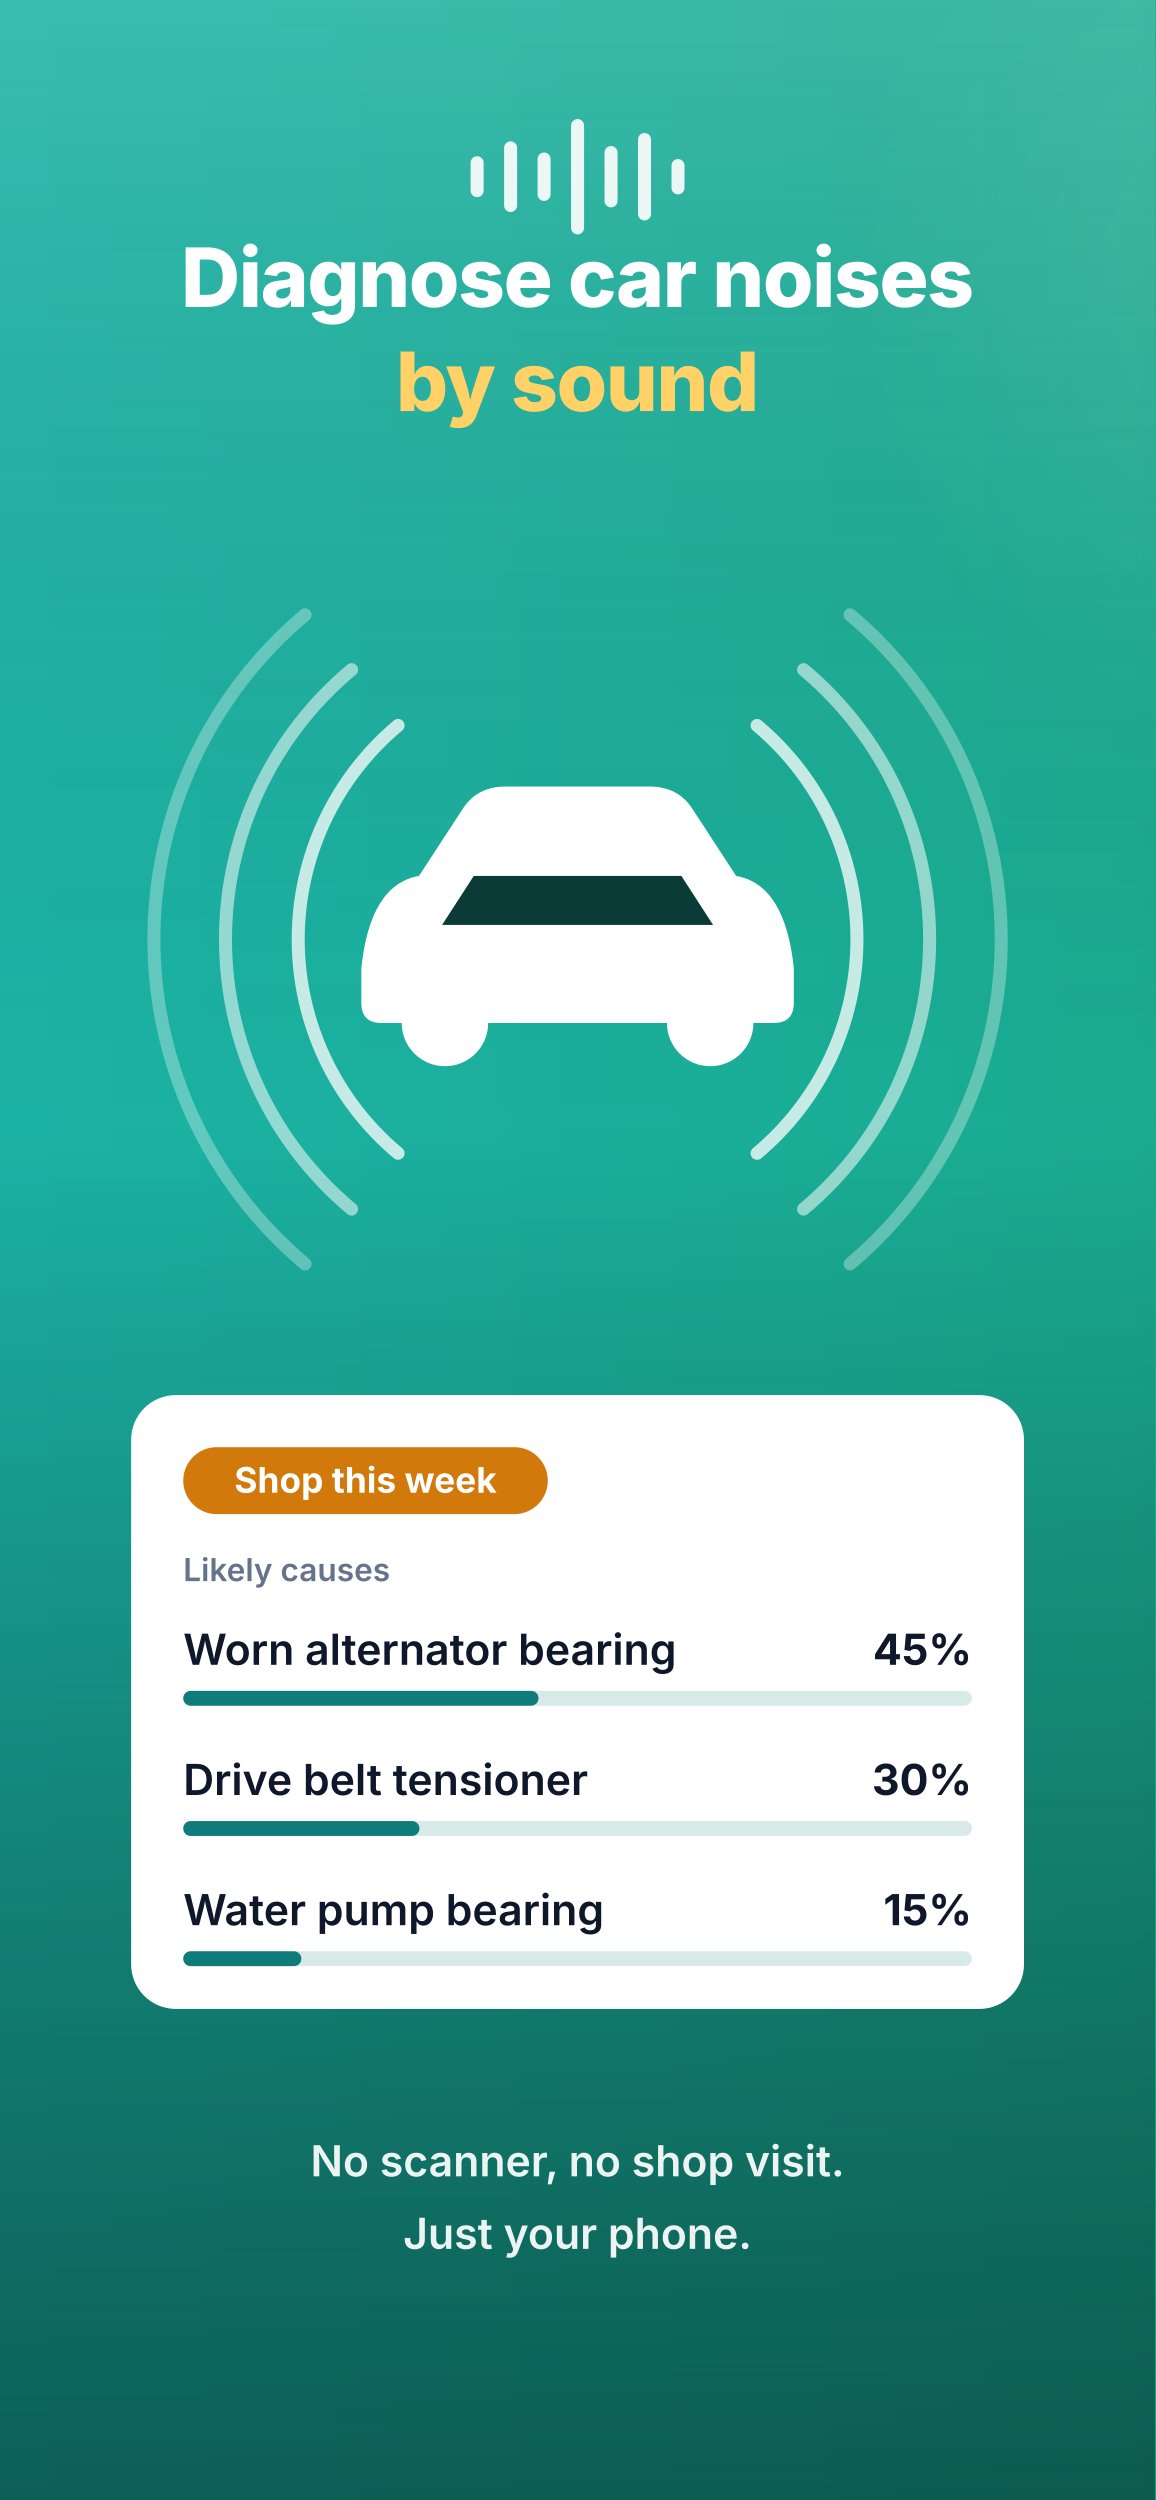
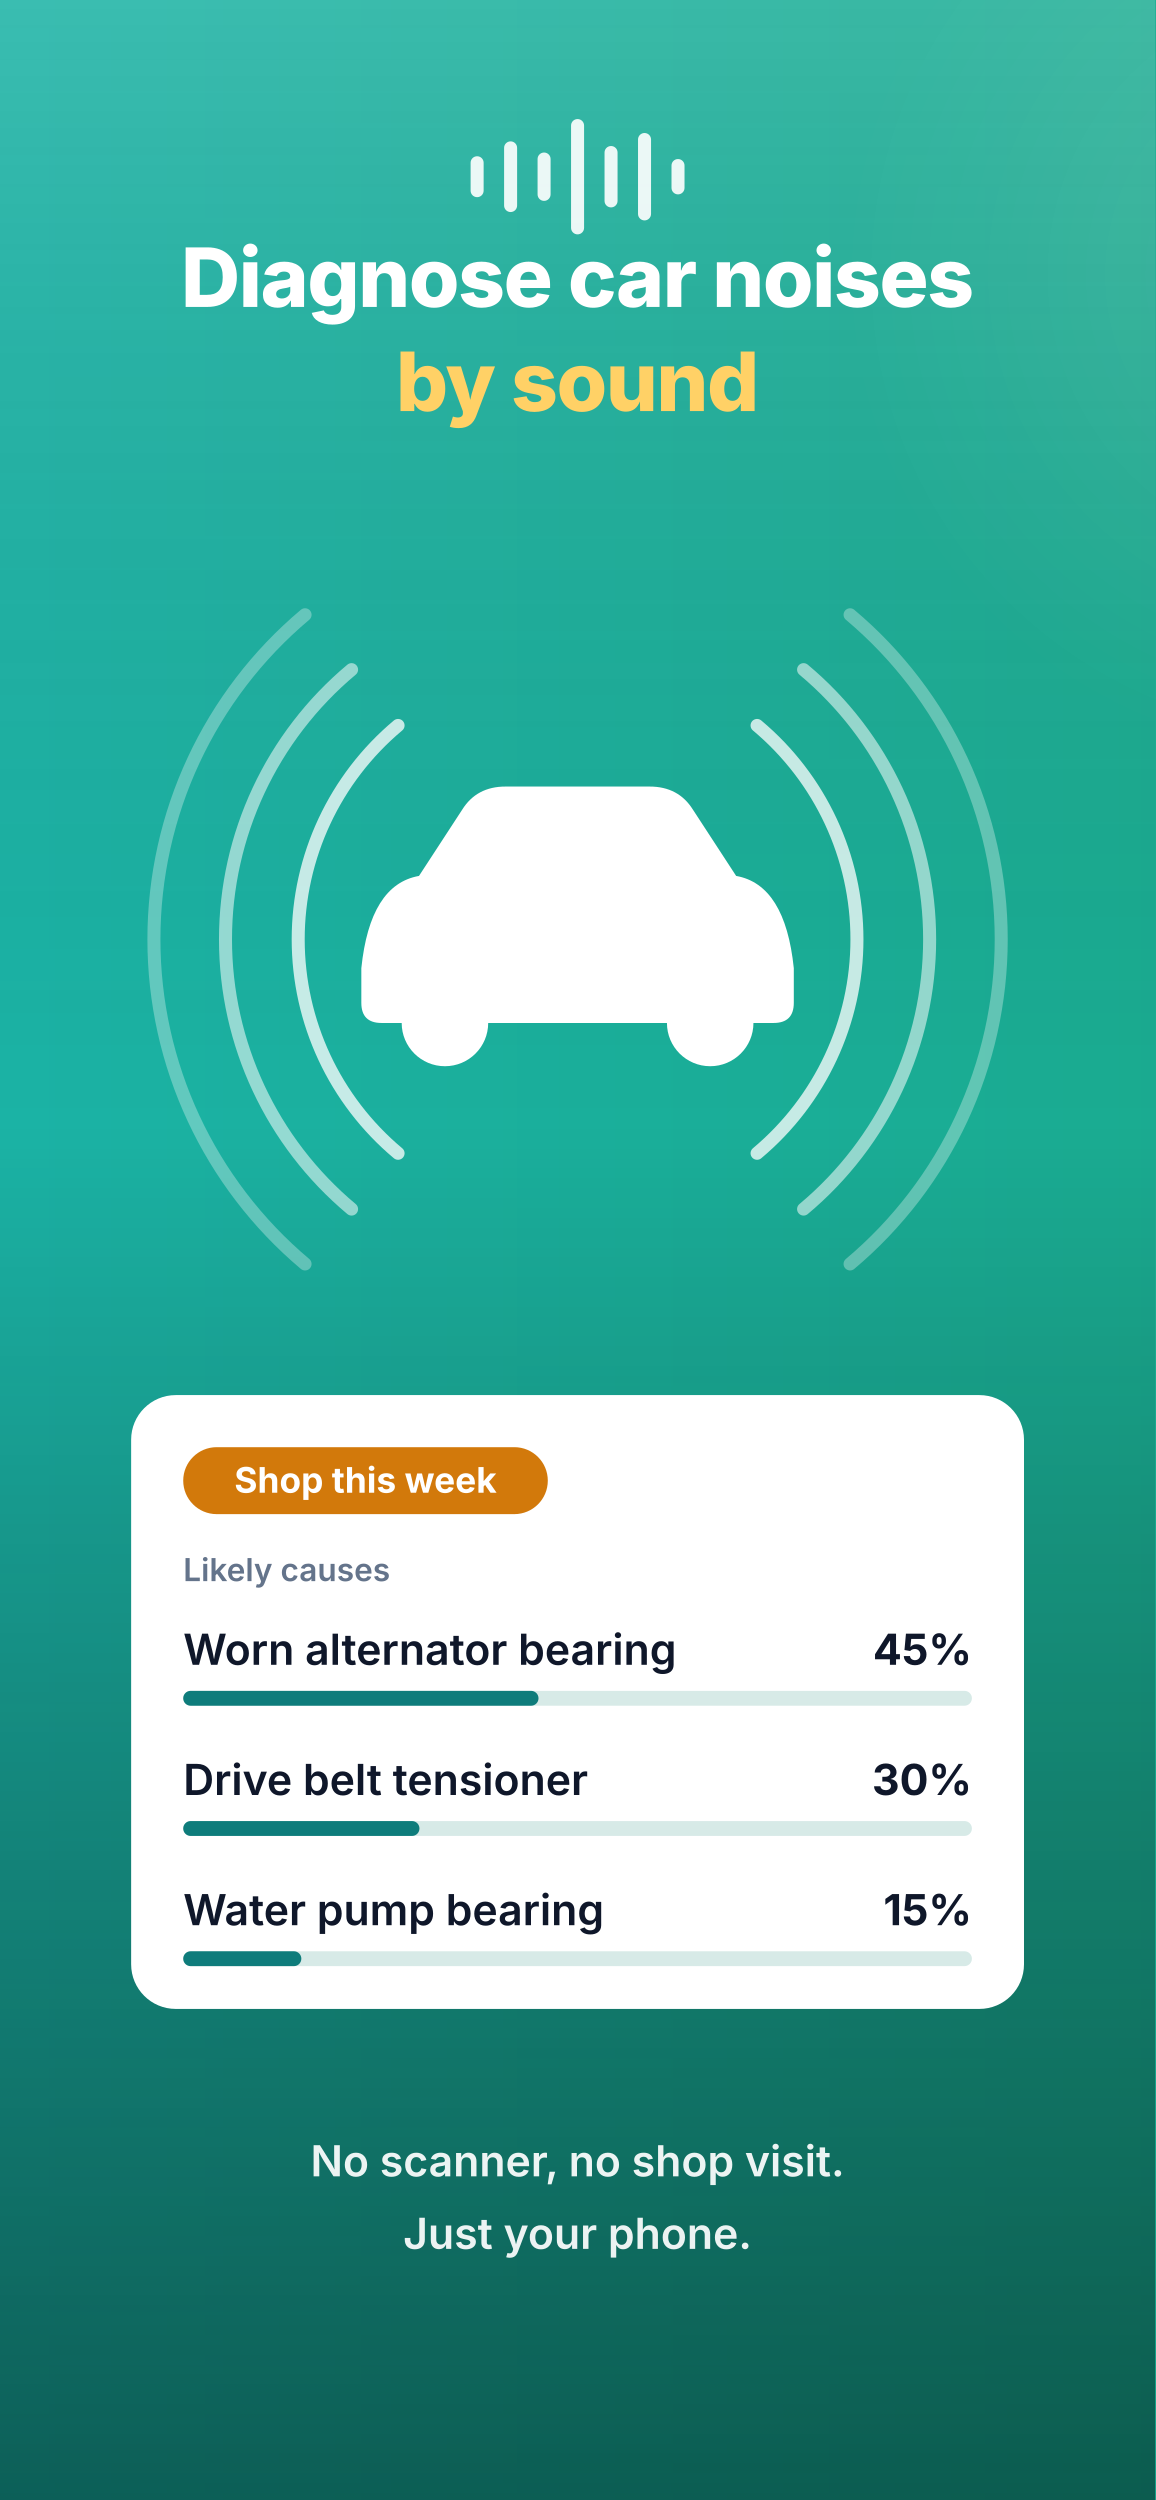
<svg xmlns="http://www.w3.org/2000/svg" width="1242" height="2688" viewBox="0 0 1242 2688">
  <defs>
    <linearGradient id="hue" x1="0" y1="0" x2="1" y2="0">
      <stop offset="0" stop-color="#1BB3A6" />
      <stop offset="0.2" stop-color="#19A57F" />
      <stop offset="0.4" stop-color="#149A9B" />
      <stop offset="0.6" stop-color="#1183A6" />
      <stop offset="0.8" stop-color="#0F8F86" />
      <stop offset="1" stop-color="#17AD97" />
    </linearGradient>
    <radialGradient id="blob">
      <stop offset="0" stop-color="#FFFFFF" stop-opacity="1" />
      <stop offset="1" stop-color="#FFFFFF" stop-opacity="0" />
    </radialGradient>
    <linearGradient id="fade" x1="0" y1="0" x2="0" y2="1">
      <stop offset="0" stop-color="#FFFFFF" stop-opacity="0.14" />
      <stop offset="0.45" stop-color="#000000" stop-opacity="0" />
      <stop offset="1" stop-color="#001A18" stop-opacity="0.55" />
    </linearGradient>
    <filter id="shadow" x="-30%" y="-10%" width="160%" height="130%">
      <feDropShadow dx="0" dy="30" stdDeviation="46" flood-color="#00201E" flood-opacity="0.6" />
    </filter>
    <clipPath id="screenClip">
      <rect x="91" y="640" width="1060" height="2168" rx="56" />
    </clipPath>
  </defs>
  <g id="Фон">
    <g id="Лента" transform="translate(0,0)">
      <rect width="11178" height="2688" fill="url(#hue)" />
      <circle cx="1428" cy="296" r="522" fill="url(#blob)" opacity="0.1" />
      <circle cx="3602" cy="2177" r="720" fill="url(#blob)" opacity="0.08" />
      <circle cx="5030" cy="188" r="460" fill="url(#blob)" opacity="0.1" />
      <circle cx="7204" cy="2392" r="820" fill="url(#blob)" opacity="0.07" />
      <circle cx="8818" cy="349" r="559" fill="url(#blob)" opacity="0.09" />
    </g>
    <rect width="1242" height="2688" fill="url(#fade)" />
  </g>
  <g id="Волна">
    <rect x="506" y="168" width="14" height="44" rx="7" fill="#fff" opacity="0.9" />
    <rect x="542" y="152" width="14" height="76" rx="7" fill="#fff" opacity="0.9" />
    <rect x="578" y="164" width="14" height="52" rx="7" fill="#fff" opacity="0.9" />
    <rect x="614" y="128" width="14" height="124" rx="7" fill="#fff" opacity="0.9" />
    <rect x="650" y="157" width="14" height="66" rx="7" fill="#fff" opacity="0.9" />
    <rect x="686" y="143" width="14" height="94" rx="7" fill="#fff" opacity="0.9" />
    <rect x="722" y="171" width="14" height="38" rx="7" fill="#fff" opacity="0.9" />
  </g>
  <g id="Подпись">
    <text x="621" y="330" text-anchor="middle" font-family="Manrope, Inter, -apple-system, sans-serif" font-size="88" font-weight="800" letter-spacing="-1.5" fill="#FFFFFF">Diagnose car noises</text>
    <text x="621" y="442" text-anchor="middle" font-family="Manrope, Inter, -apple-system, sans-serif" font-size="88" font-weight="800" letter-spacing="-1.5" fill="#FFD166">by sound</text>
  </g>
  <g id="Машина">
    <path d="M 814 780 A 300 300 0 0 1 814 1240" fill="none" stroke="#fff" stroke-width="14" stroke-linecap="round" opacity="0.75" />
    <path d="M 428 780 A 300 300 0 0 0 428 1240" fill="none" stroke="#fff" stroke-width="14" stroke-linecap="round" opacity="0.75" />
    <path d="M 864 720 A 378 378 0 0 1 864 1300" fill="none" stroke="#fff" stroke-width="14" stroke-linecap="round" opacity="0.53" />
    <path d="M 378 720 A 378 378 0 0 0 378 1300" fill="none" stroke="#fff" stroke-width="14" stroke-linecap="round" opacity="0.53" />
    <path d="M 914 661 A 456 456 0 0 1 914 1359" fill="none" stroke="#fff" stroke-width="14" stroke-linecap="round" opacity="0.31" />
    <path d="M 328 661 A 456 456 0 0 0 328 1359" fill="none" stroke="#fff" stroke-width="14" stroke-linecap="round" opacity="0.31" />
    <g transform="translate(621 1010) scale(1.55)">
      <path d="M-150 20 q6-58 40-64 l30-46 q10-16 30-16 h100 q20 0 30 16 l30 46                q34 6 40 64 v24 q0 14-14 14 h-272 q-14 0-14-14 z" fill="#fff" />
-       <path d="M-72 -44 h144 l22 34 h-188 z" fill="#0A3B37" />
      <circle cx="-92" cy="58" r="30" fill="#fff" />
      <circle cx="92" cy="58" r="30" fill="#fff" />
    </g>
  </g>
  <g id="Результат">
    <rect x="141" y="1500" width="960" height="660" rx="48" fill="#fff" />
    <rect x="197" y="1556" width="392" height="72" rx="36" fill="#D2790B" />
    <text x="393" y="1605" text-anchor="middle" font-family="Manrope, Inter, sans-serif" font-size="38" font-weight="700" fill="#fff">Shop this week</text>
    <text x="197" y="1700" font-family="Manrope, Inter, sans-serif" font-size="34" font-weight="600" fill="#64748B">Likely causes</text>
    <text x="197" y="1790" font-family="Manrope, Inter, sans-serif" font-size="46" font-weight="600" fill="#0F172A">Worn alternator bearing</text>
    <text x="1045" y="1790" text-anchor="end" font-family="Manrope, Inter, sans-serif" font-size="46" font-weight="700" fill="#0F172A">45%</text>
    <rect x="197" y="1818" width="848" height="16" rx="8" fill="#D7EAE7" />
    <rect x="197" y="1818" width="382" height="16" rx="8" fill="#0E7C7B" />
    <text x="197" y="1930" font-family="Manrope, Inter, sans-serif" font-size="46" font-weight="600" fill="#0F172A">Drive belt tensioner</text>
    <text x="1045" y="1930" text-anchor="end" font-family="Manrope, Inter, sans-serif" font-size="46" font-weight="700" fill="#0F172A">30%</text>
    <rect x="197" y="1958" width="848" height="16" rx="8" fill="#D7EAE7" />
    <rect x="197" y="1958" width="254" height="16" rx="8" fill="#0E7C7B" />
    <text x="197" y="2070" font-family="Manrope, Inter, sans-serif" font-size="46" font-weight="600" fill="#0F172A">Water pump bearing</text>
    <text x="1045" y="2070" text-anchor="end" font-family="Manrope, Inter, sans-serif" font-size="46" font-weight="700" fill="#0F172A">15%</text>
    <rect x="197" y="2098" width="848" height="16" rx="8" fill="#D7EAE7" />
    <rect x="197" y="2098" width="127" height="16" rx="8" fill="#0E7C7B" />
  </g>
  <g id="Сноска">
    <text x="621" y="2340" text-anchor="middle" font-family="Manrope, Inter, sans-serif" font-size="46" font-weight="600" fill="#fff" opacity="0.92">No scanner, no shop visit.</text>
    <text x="621" y="2418" text-anchor="middle" font-family="Manrope, Inter, sans-serif" font-size="46" font-weight="600" fill="#fff" opacity="0.92">Just your phone.</text>
  </g>
</svg>
